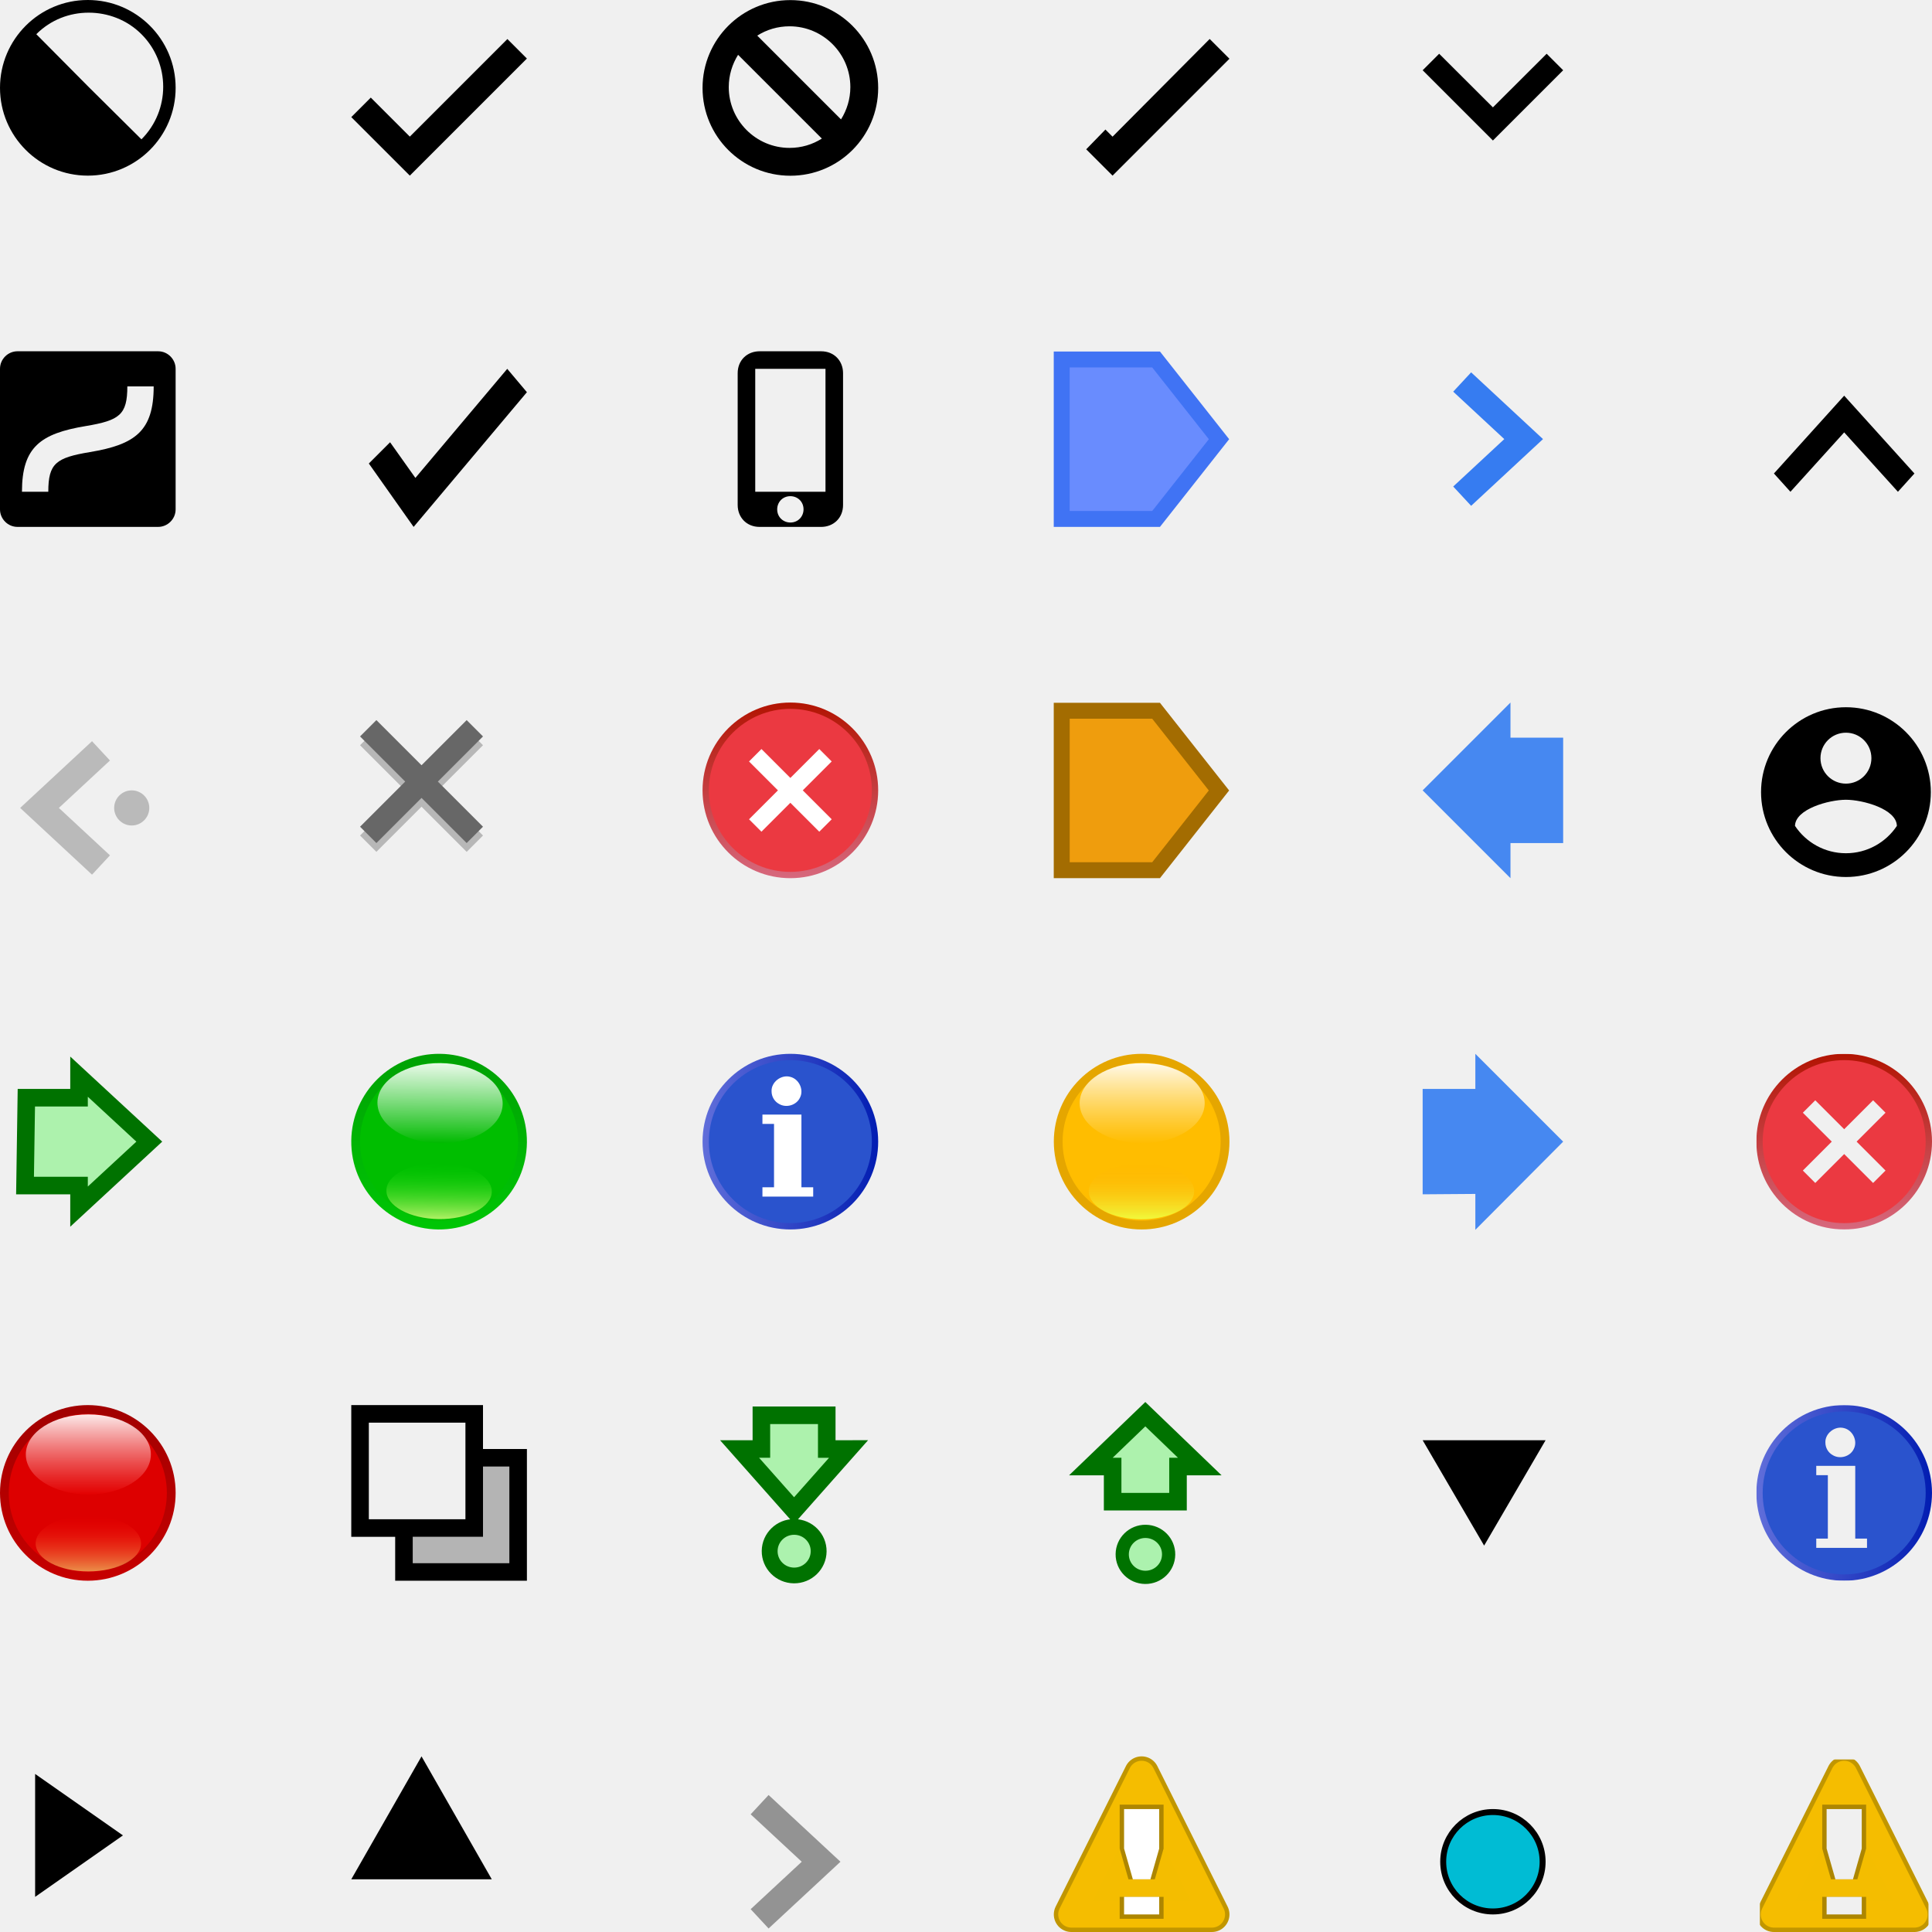
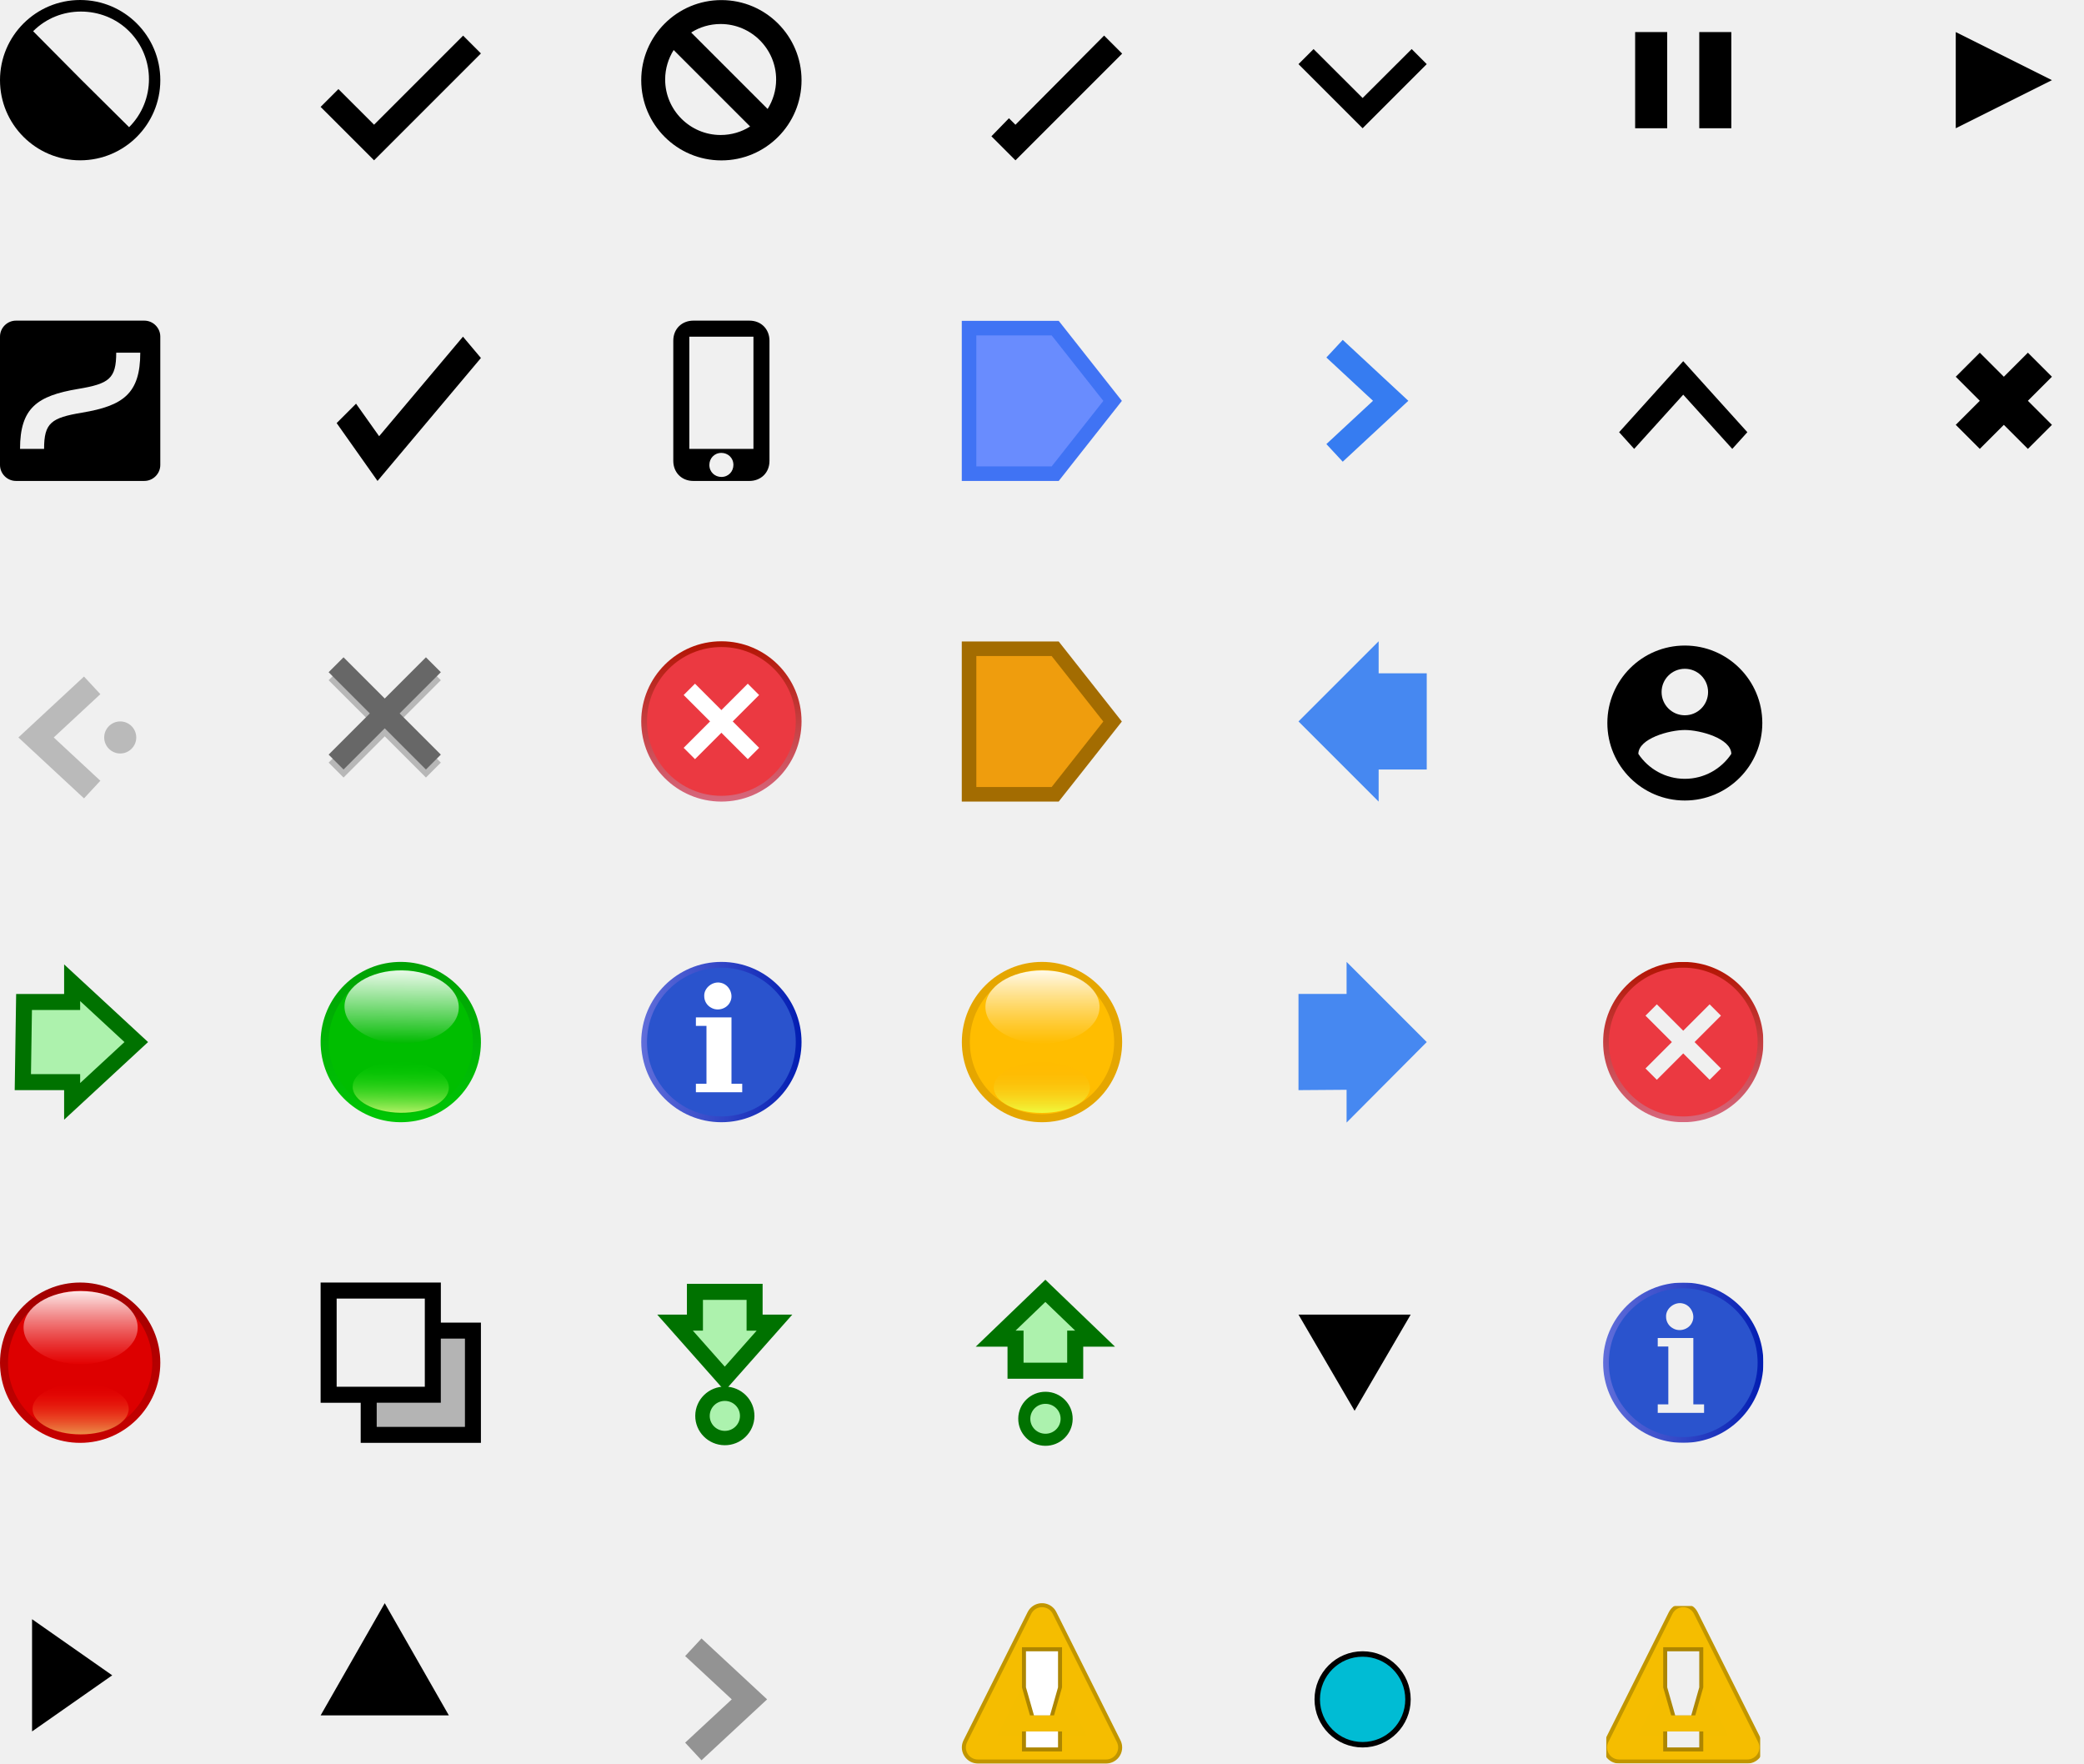
- <svg xmlns="http://www.w3.org/2000/svg" xmlns:xlink="http://www.w3.org/1999/xlink" width="110" height="110" id="svg4185" version="1.1">
+ <svg xmlns="http://www.w3.org/2000/svg" xmlns:xlink="http://www.w3.org/1999/xlink" width="130" height="110" id="svg4185" version="1.1">
  <defs id="defs4457">
    <linearGradient id="sprite9_a-2" x1="113" x2="127" y1="104" y2="104" gradientTransform="matrix(0.71429,0,0,0.71429,-0.714,-69.286)" gradientUnits="userSpaceOnUse" xlink:href="#sprite9_d-9" />
    <linearGradient id="sprite9_d-9">
      <stop stop-color="#606eda" offset="0" id="stop4292-1" />
      <stop stop-color="#021db2" offset="1" id="stop4294-2" />
    </linearGradient>
    <linearGradient id="sprite6_a-0" x2="24" gradientTransform="matrix(0,-0.41667,-0.41667,0,25,10)" gradientUnits="userSpaceOnUse" xlink:href="#sprite6_b-6" />
    <linearGradient id="sprite6_b-6">
      <stop stop-color="#d7687d" offset="0" id="stop4236-2" />
      <stop stop-color="#b21402" offset="1" id="stop4238-6" />
    </linearGradient>
  </defs>
  <g id="g4187" transform="translate(0,20)">
    <path transform="translate(-80,-20)" d="m 80,20.995 c 0,-0.55 0.456,-0.995 0.995,-0.995 h 8.009 c 0.55,0 0.995,0.456 0.995,0.995 v 8.009 c 0,0.55 -0.456,0.995 -0.995,0.995 H 80.995 C 80.446,30 80,29.544 80,29.004 z m 5.123,4.744 c 2.567,-0.428 3.627,-1.193 3.627,-3.74 h -1.5 c 0,1.62 -0.441,1.938 -2.373,2.26 -2.567,0.428 -3.627,1.193 -3.627,3.74 h 1.5 c 0,-1.62 0.441,-1.938 2.373,-2.26 z" id="path4191" />
  </g>
  <g transform="translate(20,20)" id="g4193">
    <path transform="translate(-128,-109)" d="m 131.65,116.21 -1.44,-2.03 -1.21,1.21 2.55,3.61 6.45,-7.67 -1.12,-1.33 z" id="path4197" />
  </g>
  <g transform="translate(0,40)" id="g4199">
    <path transform="translate(-40,-19)" d="m 46.5,25 c 0,0.55 0.45,1 1,1 0.55,0 1,-0.45 1,-1 0,-0.55 -0.45,-1 -1,-1 -0.55,0 -1,0.45 -1,1" id="path4203" style="fill:#bababa" />
    <path transform="translate(-40,-19)" d="m 45.75,21.75 -3.5,3.25 3.5,3.25" id="path4205" style="fill:none;stroke:#bababa;stroke-width:1.5" />
  </g>
  <g transform="translate(20,40)" id="g4207">
    <path transform="translate(-177,-98)" d="m 184.5,100.43 -0.93,-0.93 -2.57,2.57 -2.57,-2.57 -0.93,0.93 2.57,2.57 -2.57,2.57 0.93,0.93 2.57,-2.57 2.57,2.57 0.93,-0.93 -2.57,-2.57 2.57,-2.57 z" id="path4211" style="fill-opacity:0.24" />
    <path transform="translate(-177,-98)" d="M 184.5,99.93 183.57,99 181,101.57 178.43,99 l -0.93,0.93 2.57,2.57 -2.57,2.57 0.93,0.93 2.57,-2.57 2.57,2.57 0.93,-0.93 -2.57,-2.57 2.57,-2.57 z" id="path4213" style="fill:#676767" />
  </g>
  <g transform="translate(40,20)" id="g4215">
    <path transform="translate(-100,0)" d="m 103.25,-4.7795e-7 c -0.7,0 -1.25,0.5 -1.25,1.25 v 7.5 c 0,0.7 0.5,1.25 1.25,1.25 h 3.5 c 0.7,0 1.25,-0.5 1.25,-1.25 v -7.5 C 108,0.55 107.5,-4.7795e-7 106.75,-4.7795e-7 z M 103,1 h 4 V 8 h -4 z m 2,7.25 c 0.4,0 0.75,0.3 0.75,0.75 0,0.4 -0.3,0.75 -0.75,0.75 -0.4,0 -0.75,-0.3 -0.75,-0.75 0,-0.4 0.3,-0.75 0.75,-0.75 z" id="path4219" />
  </g>
  <g transform="translate(40,40)" id="g4221">
    <path transform="translate(-20,0)" d="m 25,-4.7795e-7 c -2.76,0 -5,2.24 -5,5 0,2.76 2.24,5 5,5 2.76,0 5,-2.24 5,-5 C 30,2.24 27.76,-4.7795e-7 25,-4.7795e-7" id="path4225" style="fill:url(#sprite6_a)" />
    <path transform="translate(-20,0)" d="m 20.36,5 c 0,2.56 2.08,4.64 4.64,4.64 2.56,0 4.64,-2.08 4.64,-4.64 0,-2.56 -2.08,-4.64 -4.64,-4.64 -2.56,0 -4.64,2.08 -4.64,4.64" id="path4227" style="fill:#eb3941" />
    <path transform="translate(-20,0)" d="m 23,3 4,4" id="path4229" style="stroke:#ffffff" />
    <path transform="translate(-20,0)" d="M 27,3 23,7" id="path4231" style="stroke:#ffffff" />
    <defs id="defs4233">
      <linearGradient id="sprite6_b">
        <stop stop-color="#d7687d" offset="0" id="stop4236" />
        <stop stop-color="#b21402" offset="1" id="stop4238" />
      </linearGradient>
      <linearGradient id="sprite6_a" x2="24" gradientTransform="matrix(0,-0.41667,-0.41667,0,25,10)" gradientUnits="userSpaceOnUse" xlink:href="#sprite6_b" />
    </defs>
  </g>
  <path style="fill:#adf2ad;stroke:#007200;stroke-width:1;stroke-miterlimit:4;stroke-dasharray:none" id="path4245" d="M 4.5,61.3 8.5,65 4.5,68.7 l 0,-1.2 -3.075,0 0.075,-5 3,0 z" />
  <g transform="translate(20,60)" id="g4247">
    <path transform="translate(-140,0)" d="m 144.95,10 c -2.76,-0.03 -4.98,-2.29 -4.95,-5.05 0.03,-2.76 2.29,-4.98 5.05,-4.95 2.76,0.03 4.98,2.29 4.95,5.05 -0.03,2.76 -2.29,4.98 -5.05,4.95 z" id="path4251" style="fill:url(#sprite8_a)" />
    <path transform="translate(-140,0)" d="m 149.5,5.05 c -0.03,2.49 -2.06,4.48 -4.55,4.45 -2.49,-0.03 -4.48,-2.06 -4.45,-4.55 0.03,-2.49 2.06,-4.48 4.55,-4.45 2.49,0.03 4.48,2.06 4.45,4.55 z" id="path4253" style="fill:#00be00" />
    <path transform="translate(-140,0)" d="m 145.08,0.53 c 1.97,0.02 3.55,1.06 3.54,2.32 -0.01,1.26 -1.62,2.26 -3.59,2.24 -1.97,-0.02 -3.55,-1.06 -3.54,-2.32 0.01,-1.26 1.62,-2.26 3.59,-2.24 z" id="path4255" style="fill:url(#sprite8_b)" />
    <path transform="translate(-140,0)" d="m 144.98,9.41 c 1.66,0.02 3.01,-0.68 3.02,-1.56 0.01,-0.88 -1.33,-1.61 -2.98,-1.63 -1.66,-0.02 -3.01,0.68 -3.02,1.56 -0.01,0.88 1.33,1.61 2.98,1.63 z" id="path4257" style="fill:url(#sprite8_c)" />
    <defs id="defs4259">
      <linearGradient id="sprite8_j">
        <stop stop-color="#00d600" stop-opacity="0" offset="0" id="stop4262" />
        <stop stop-color="#d8fc7b" stop-opacity=".81" offset="1" id="stop4264" />
      </linearGradient>
      <linearGradient id="sprite8_k">
        <stop stop-color="#00ba00" offset="0" id="stop4267" />
        <stop stop-color="#fff" stop-opacity=".91" offset="1" id="stop4269" />
      </linearGradient>
      <linearGradient id="sprite8_l">
        <stop stop-color="#00a104" offset="0" id="stop4272" />
        <stop stop-color="#00c605" offset="1" id="stop4274" />
      </linearGradient>
      <linearGradient id="sprite8_c" x1="227.88" x2="235.12" y1="103.16" y2="103.16" gradientTransform="matrix(-0.0048,0.4396,0.78038,0.00853,65.608,-94.834)" gradientUnits="userSpaceOnUse" xlink:href="#sprite8_j" />
      <linearGradient id="sprite8_b" x1="227.88" x2="235.12" y1="103.16" y2="103.16" gradientTransform="matrix(0.00687,-0.62923,0.9267,0.01012,47.871,147.44)" gradientUnits="userSpaceOnUse" xlink:href="#sprite8_k" />
      <linearGradient id="sprite8_a" x1="227.88" x2="235.12" y1="103.16" y2="103.16" gradientTransform="matrix(-0.01507,1.3791,-1.3006,-0.0142,282.66,-312.8)" gradientUnits="userSpaceOnUse" xlink:href="#sprite8_l" />
    </defs>
  </g>
  <g transform="translate(40,60)" id="g4279">
    <path transform="translate(-80,0)" d="m 85,-4.7795e-7 c -2.76,0 -5,2.24 -5,5 0,2.76 2.24,5 5,5 2.76,0 5,-2.24 5,-5 C 90,2.24 87.76,-4.7795e-7 85,-4.7795e-7" id="path4283" style="fill:url(#sprite9_a)" />
    <path transform="translate(-80,0)" d="m 80.36,5 c 0,2.56 2.08,4.64 4.64,4.64 2.56,0 4.64,-2.08 4.64,-4.64 0,-2.56 -2.08,-4.64 -4.64,-4.64 -2.56,0 -4.64,2.08 -4.64,4.64" id="path4285" style="fill:#2a53cd" />
    <path transform="translate(-80,0)" d="m 83.93,2.14 c -0.03,-0.53 0.55,-0.97 1.06,-0.83 0.5,0.12 0.79,0.73 0.56,1.18 -0.2,0.44 -0.79,0.61 -1.2,0.36 C 84.09,2.71 83.93,2.43 83.93,2.14 z m 1.7,5.46 H 86.3 V 8.13 H 83.41 V 7.6 h 0.66 V 3.99 H 83.41 V 3.46 h 2.22 V 7.6 z" id="path4287" style="fill:#ffffff" />
    <defs id="defs4289">
      <linearGradient id="sprite9_d">
        <stop stop-color="#606eda" offset="0" id="stop4292" />
        <stop stop-color="#021db2" offset="1" id="stop4294" />
      </linearGradient>
      <linearGradient id="sprite9_a" x1="113" x2="127" y1="104" y2="104" gradientTransform="matrix(0.71429,0,0,0.71429,-0.714,-69.286)" gradientUnits="userSpaceOnUse" xlink:href="#sprite9_d" />
    </defs>
  </g>
  <g transform="translate(60,20)" id="g4297">
    <path transform="translate(-160,-20)" d="m 160.45,20.467 v 9.079 h 5.373 l 3.582,-4.54 -3.582,-4.539 z" id="path4301" style="fill:#698cfe;stroke:#4073f4;stroke-width:0.908" />
  </g>
  <g transform="translate(60,40)" id="g4303">
    <path transform="translate(-140,-20)" d="m 140.45,20.467 v 9.079 h 5.372 l 3.581,-4.54 -3.581,-4.539 z" id="path4307" style="fill:#ef9d0d;stroke:#a36c01;stroke-width:0.908" />
  </g>
  <g transform="translate(60,60)" id="g4309">
    <path transform="translate(-160,0)" d="m 165,10 c -2.76,0 -5,-2.24 -5,-5 0,-2.76 2.24,-5 5,-5 2.76,0 5,2.24 5,5 0,2.76 -2.24,5 -5,5 z" id="path4313" style="fill:#e5a600" />
    <path transform="translate(-160,0)" d="m 169.5,5 c 0,2.49 -2.01,4.5 -4.5,4.5 -2.49,0 -4.5,-2.01 -4.5,-4.5 0,-2.49 2.01,-4.5 4.5,-4.5 2.49,0 4.5,2.01 4.5,4.5 z" id="path4315" style="fill:#ffbd00" />
    <path transform="translate(-160,0)" d="m 165.03,0.53 c 1.97,0 3.56,1.02 3.56,2.28 0,1.26 -1.59,2.28 -3.56,2.28 -1.97,0 -3.56,-1.02 -3.56,-2.28 0,-1.26 1.59,-2.28 3.56,-2.28 z" id="path4317" style="fill:url(#sprite12_a)" />
    <path transform="translate(-160,0)" d="m 164.99,9.42 c 1.66,0 3,-0.71 3,-1.59 0,-0.88 -1.34,-1.59 -3,-1.59 -1.66,0 -3,0.71 -3,1.59 0,0.88 1.34,1.59 3,1.59 z" id="path4319" style="fill:url(#sprite12_b)" />
    <defs id="defs4321">
      <linearGradient id="sprite12_l">
        <stop stop-color="#ffa801" stop-opacity="0" offset="0" id="stop4324" />
        <stop stop-color="#f0fb3d" offset="1" id="stop4326" />
      </linearGradient>
      <linearGradient id="sprite12_m">
        <stop stop-color="#ffbd00" stop-opacity=".65" offset="0" id="stop4329" />
        <stop stop-color="#fff" stop-opacity=".91" offset="1" id="stop4331" />
      </linearGradient>
      <linearGradient id="sprite12_b" x1="227.88" x2="235.12" y1="103.16" y2="103.16" gradientTransform="matrix(0,0.43966,0.78049,0,84.444,-93.924)" gradientUnits="userSpaceOnUse" xlink:href="#sprite12_l" />
      <linearGradient id="sprite12_a" x1="227.88" x2="235.12" y1="103.16" y2="103.16" gradientTransform="matrix(0,-0.62931,0.92683,0,69.47,148.53)" gradientUnits="userSpaceOnUse" xlink:href="#sprite12_m" />
    </defs>
  </g>
  <g transform="translate(0,80)" id="g4335">
    <path transform="translate(-120,0)" d="m 125,10 c -2.76,0 -5,-2.24 -5,-5 0,-2.76 2.24,-5 5,-5 2.76,0 5,2.24 5,5 0,2.76 -2.24,5 -5,5 z" id="path4339" style="fill:url(#sprite13_a)" />
    <path transform="translate(-120,0)" d="m 129.5,5 c 0,2.49 -2.01,4.5 -4.5,4.5 -2.49,0 -4.5,-2.01 -4.5,-4.5 0,-2.49 2.01,-4.5 4.5,-4.5 2.49,0 4.5,2.01 4.5,4.5 z" id="path4341" style="fill:#dd0000" />
    <path transform="translate(-120,0)" d="m 125.03,0.53 c 1.97,0 3.56,1.02 3.56,2.28 0,1.26 -1.59,2.28 -3.56,2.28 -1.97,0 -3.56,-1.02 -3.56,-2.28 0,-1.26 1.59,-2.28 3.56,-2.28 z" id="path4343" style="fill:url(#sprite13_b)" />
    <path transform="translate(-120,0)" d="m 125.03,9.47 c 1.66,0 3,-0.71 3,-1.59 0,-0.88 -1.34,-1.59 -3,-1.59 -1.66,0 -3,0.71 -3,1.59 0,0.88 1.34,1.59 3,1.59 z" id="path4345" style="fill:url(#sprite13_c)" />
    <defs id="defs4347">
      <linearGradient id="sprite13_g">
        <stop stop-color="red" stop-opacity="0" offset="0" id="stop4350" />
        <stop stop-color="#f0cb68" stop-opacity=".71" offset="1" id="stop4352" />
      </linearGradient>
      <linearGradient id="sprite13_h">
        <stop stop-color="#e60000" stop-opacity=".65" offset="0" id="stop4355" />
        <stop stop-color="#fff" stop-opacity=".91" offset="1" id="stop4357" />
      </linearGradient>
      <linearGradient id="sprite13_i">
        <stop stop-color="#a10000" offset="0" id="stop4360" />
        <stop stop-color="#c60000" offset="1" id="stop4362" />
      </linearGradient>
      <linearGradient id="sprite13_c" x1="227.88" x2="235.12" y1="103.16" y2="103.16" gradientTransform="matrix(0,0.43966,0.78049,0,44.488,-93.88)" gradientUnits="userSpaceOnUse" xlink:href="#sprite13_g" />
      <linearGradient id="sprite13_b" x1="227.88" x2="235.12" y1="103.16" y2="103.16" gradientTransform="matrix(0,-0.62931,0.92683,0,29.47,148.53)" gradientUnits="userSpaceOnUse" xlink:href="#sprite13_h" />
      <linearGradient id="sprite13_a" x1="227.88" x2="235.12" y1="103.16" y2="103.16" gradientTransform="matrix(0,1.3793,-1.3008,0,259.08,-314.35)" gradientUnits="userSpaceOnUse" xlink:href="#sprite13_i" />
    </defs>
  </g>
  <g transform="translate(20,80)" id="g4367">
    <path transform="translate(-60,-20)" d="M 60,20 H 70 V 30 H 60 z" id="path4371" style="fill:none" />
    <path transform="translate(-60,-20)" d="M 67.5,22.5 V 20 H 60 v 7.5 h 2.5 V 30 H 70 V 22.5 z M 61,21 h 5.5 v 5.5 H 61 z m 2.5,6.5 h 4 v -4 H 69 V 29 h -5.5 z" id="path4373" />
    <path d="m 3.5,7.5 h 4 v -4 H 9 V 9 H 3.5 z" id="path4375" style="fill-opacity:0.25" />
  </g>
  <g id="g4383" style="fill:#acf2ae;stroke:#007200;stroke-width:2.577" transform="translate(40,80)">
    <path transform="matrix(0.29356,0,0,0.2909,-37.35,6.864)" d="m 144.95,10 c -2.76,-0.03 -4.98,-2.29 -4.95,-5.05 0.03,-2.76 2.29,-4.98 5.05,-4.95 2.76,0.03 4.98,2.29 4.95,5.05 -0.03,2.76 -2.29,4.98 -5.05,4.95 z" id="path4385" />
    <path transform="matrix(0.29356,0,0,0.2909,-37.35,6.864)" d="m 149.5,5.05 c -0.03,2.49 -2.06,4.48 -4.55,4.45 -2.49,-0.03 -4.48,-2.06 -4.45,-4.55 0.03,-2.49 2.06,-4.48 4.55,-4.45 2.49,0.03 4.48,2.06 4.45,4.55 z" id="path4387" />
  </g>
  <path d="M 48.313,82.5 45.211,86 42.109,82.5 l 1.241,0 0,-1.919 3.722,0 0,1.92 z" id="path4389" style="fill:#adf2ad;stroke:#007200;stroke-width:1;stroke-miterlimit:4;stroke-dasharray:none" />
  <path d="m 66.537,88.514 c -0.009,0.724 -0.605,1.303 -1.336,1.294 -0.731,-0.009 -1.315,-0.599 -1.306,-1.324 0.009,-0.724 0.605,-1.303 1.336,-1.294 0.731,0.009 1.315,0.599 1.306,1.323 z" id="path4397" style="fill:#acf2ae;stroke:#007200;stroke-width:0.753" />
  <path d="m 62.108,83.5 3.102,-2.982 3.102,2.982 -1.241,0 0,2 -3.722,0 0,-2 z" id="path4399" style="fill:#adf2ad;stroke:#007200;stroke-width:1;stroke-miterlimit:4;stroke-dasharray:none" />
  <g transform="translate(80,20)" id="g4401">
    <path transform="translate(-20,-20)" d="m 23.25,21.75 3.5,3.25 -3.5,3.25" id="path4405" style="fill:none;stroke:#367cf1;stroke-width:1.5" />
  </g>
  <g transform="translate(80,40)" id="g4407">
    <path transform="translate(-180,-20)" d="m 186,20 -5,5 5,5 v -2 h 3 v -6 h -3 z" id="path4411" style="fill:#4688f1" />
  </g>
  <g transform="translate(80,60)" id="g4413">
    <path transform="matrix(-1,0,0,1,190,-19.955)" d="m 186,19.955 -5,5 5,5.022 0,-2.045 3,0.022 0,-6 -3,0 z" id="path4417" style="fill:#4688f1" />
  </g>
  <g transform="matrix(0.8571429,0,0,0.8571429,80.14286,80.14286)" id="g4419">
    <path transform="translate(-20,-98)" d="m 25.083,107.167 4.083,-7 H 21" id="path4423" />
  </g>
  <g transform="matrix(0.7142857,0,0,0.875,1.285714,101)" id="g4425">
    <path transform="translate(-4,-98)" d="M 12,102 5,98 v 8" id="path4429" />
  </g>
  <g transform="translate(20,100)" id="g4431">
    <path transform="translate(-4,-111)" d="m 8,111 4,7 H 4" id="path4435" />
  </g>
  <g transform="translate(40,100)" id="g4437">
    <path transform="translate(0,-19)" d="m 3.25,21.75 3.5,3.25 -3.5,3.25" id="path4441" style="fill:none;stroke:#939393;stroke-width:1.5" />
  </g>
  <g transform="translate(60,100)" id="g4443">
    <path transform="translate(-60,0)" d="m 61,9 4,-8 4,8 z" id="path4447" style="stroke:#c19600;stroke-width:2;stroke-linejoin:round" />
    <path transform="translate(-60,0)" d="m 61,9 4,-8 4,8 z" id="path4449" style="fill:#f4bd00;stroke:#f5bd00;stroke-width:1.5;stroke-linejoin:round" />
    <path transform="translate(-60,0)" d="m 63.75,2.75 h 2.5 v 2.5 L 65.75,7 h -1.5 l -0.5,-1.75 v -2.5 m 0,5.25 h 2.5 v 1.25 h -2.5" id="path4451" style="fill:#ad8601" />
    <path transform="translate(-60,0)" d="m 64,3 h 2 V 5.25 L 65.5,7 h -1 L 64,5.25 V 3 m 0,5 h 2 v 1 h -2" id="path4453" style="fill:#ffffff" />
  </g>
  <text xml:space="preserve" style="font-style:normal;font-weight:normal;line-height:0%;font-family:sans-serif;letter-spacing:0px;word-spacing:0px;fill:#cccccc;fill-opacity:1;stroke:none" x="3.051" y="118.387" id="text5191">
    <tspan id="tspan5193" x="3.051" y="118.387" style="font-size:8px;line-height:1.25;font-family:sans-serif">a</tspan>
  </text>
  <text xml:space="preserve" style="font-style:normal;font-weight:normal;line-height:0%;font-family:sans-serif;letter-spacing:0px;word-spacing:0px;fill:#cccccc;fill-opacity:1;stroke:none" x="23.051" y="118.387" id="text5191-1">
    <tspan id="tspan5193-7" x="23.051" y="118.387" style="font-size:8px;line-height:1.25;font-family:sans-serif">b</tspan>
  </text>
  <text xml:space="preserve" style="font-style:normal;font-weight:normal;line-height:0%;font-family:sans-serif;letter-spacing:0px;word-spacing:0px;fill:#cccccc;fill-opacity:1;stroke:none" x="43.051" y="118.387" id="text5191-7">
    <tspan id="tspan5193-1" x="43.051" y="118.387" style="font-size:8px;line-height:1.25;font-family:sans-serif">c</tspan>
  </text>
  <text xml:space="preserve" style="font-style:normal;font-weight:normal;line-height:0%;font-family:sans-serif;letter-spacing:0px;word-spacing:0px;fill:#cccccc;fill-opacity:1;stroke:none" x="63.051" y="118.387" id="text5191-15">
    <tspan id="tspan5193-9" x="63.051" y="118.387" style="font-size:8px;line-height:1.25;font-family:sans-serif">d</tspan>
  </text>
  <text xml:space="preserve" style="font-style:normal;font-weight:normal;line-height:0%;font-family:sans-serif;letter-spacing:0px;word-spacing:0px;fill:#cccccc;fill-opacity:1;stroke:none" x="83.051" y="118.387" id="text5191-77">
    <tspan id="tspan5193-6" x="83.051" y="118.387" style="font-size:8px;line-height:1.25;font-family:sans-serif">e</tspan>
  </text>
  <text xml:space="preserve" style="font-style:normal;font-weight:normal;line-height:0%;font-family:sans-serif;letter-spacing:0px;word-spacing:0px;fill:#cccccc;fill-opacity:1;stroke:none" x="-7.026" y="107.818" id="text5191-73">
    <tspan id="tspan5193-65" x="-7.026" y="107.818" style="font-size:8px;line-height:1.25;font-family:sans-serif">1</tspan>
  </text>
  <text xml:space="preserve" style="font-style:normal;font-weight:normal;line-height:0%;font-family:sans-serif;letter-spacing:0px;word-spacing:0px;fill:#cccccc;fill-opacity:1;stroke:none" x="-6.819" y="87.88" id="text5191-6">
    <tspan id="tspan5193-3" x="-6.819" y="87.88" style="font-size:8px;line-height:1.25;font-family:sans-serif">2</tspan>
  </text>
  <text xml:space="preserve" style="font-style:normal;font-weight:normal;line-height:0%;font-family:sans-serif;letter-spacing:0px;word-spacing:0px;fill:#cccccc;fill-opacity:1;stroke:none" x="-6.756" y="67.992" id="text5191-9">
    <tspan id="tspan5193-4" x="-6.756" y="67.992" style="font-size:8px;line-height:1.25;font-family:sans-serif">3</tspan>
  </text>
  <text xml:space="preserve" style="font-style:normal;font-weight:normal;line-height:0%;font-family:sans-serif;letter-spacing:0px;word-spacing:0px;fill:#cccccc;fill-opacity:1;stroke:none" x="-6.917" y="47.994" id="text5191-8">
    <tspan id="tspan5193-12" x="-6.917" y="47.994" style="font-size:8px;line-height:1.25;font-family:sans-serif">4</tspan>
  </text>
  <text xml:space="preserve" style="font-style:normal;font-weight:normal;line-height:0%;font-family:sans-serif;letter-spacing:0px;word-spacing:0px;fill:#cccccc;fill-opacity:1;stroke:none" x="-7.108" y="28.056" id="text5191-93">
    <tspan id="tspan5193-90" x="-7.108" y="28.056" style="font-size:8px;line-height:1.25;font-family:sans-serif">5</tspan>
  </text>
  <g transform="matrix(1.132076,0,0,1.132075,81.60377,102.6038)" style="fill:#00bcd4;stroke:#000000;stroke-width:0.3" id="g3669">
    <circle cx="3" cy="3" r="2.5" id="circle3671" />
  </g>
  <path style="fill:#000000;fill-opacity:1;stroke-width:0;stroke-miterlimit:4" d="m 5,-3e-7 c -2.761,0 -5,2.239 -5,5 C 0,7.761 2.239,10 5,10 7.761,10 10,7.761 10,5 c 0,-2.761 -2.239,-5 -5,-5 z m 0.048,0.721 c 1.083,1e-6 2.179,0.4 3.005,1.226 1.652,1.652 1.652,4.333 0,5.986 L 5.048,4.952 2.067,1.947 C 2.893,1.121 3.965,0.721 5.048,0.721 z" id="path3255" />
  <text xml:space="preserve" style="font-style:normal;font-weight:normal;line-height:0%;font-family:sans-serif;letter-spacing:0px;word-spacing:0px;fill:#cccccc;fill-opacity:1;stroke:none" x="-6.68" y="8" id="text5191-93-3">
    <tspan id="tspan5193-90-6" x="-6.68" y="8" style="font-size:8px;line-height:1.25;font-family:sans-serif">6</tspan>
  </text>
  <g transform="translate(13.293,-7.438395)" id="g74">
    <path style="fill:none" id="path80" d="M 4.308,4.525 H 20.54 V 20.757 H 4.308 z" />
    <path style="fill-rule:evenodd" id="path82" d="M 7.818,12.995 6.707,14.106 10.041,17.438 16.707,10.772 15.596,9.661 10.041,15.217 z" />
    <g transform="matrix(0.7692308,0,0,0.7692308,19.01469,2.828306)" id="g92">
      <path transform="translate(-64,0)" d="m 80.44,16.94 c -2.48,0 -4.5,-2.02 -4.5,-4.5 0,-0.88 0.26,-1.7 0.69,-2.39 l 6.2,6.2 c -0.69,0.44 -1.51,0.69 -2.39,0.69 m 4.5,-4.5 c 0,0.88 -0.26,1.7 -0.69,2.39 l -6.2,-6.2 c 0.69,-0.44 1.51,-0.69 2.39,-0.69 2.48,0 4.5,2.02 4.5,4.5 M 80.5,6 C 76.91,6 74,8.91 74,12.5 74,16.09 76.91,19 80.5,19 84.09,19 87,16.09 87,12.5 87,8.91 84.09,6 80.5,6" id="path96" />
    </g>
    <path style="fill-rule:evenodd" d="m 55.582,9.657 -5.531,5.563 -0.406,-0.406 -1.094,1.125 1.5,1.5 6.656,-6.656 -1.125,-1.125 z" id="path3185" />
  </g>
  <text xml:space="preserve" style="font-style:normal;font-weight:normal;line-height:0%;font-family:sans-serif;letter-spacing:0px;word-spacing:0px;fill:#cccccc;fill-opacity:1;stroke:none" x="103.739" y="118.482" id="text5191-77-3">
    <tspan id="tspan5193-6-6" x="103.739" y="118.482" style="font-size:8px;line-height:1.25;font-family:sans-serif">f</tspan>
  </text>
  <g id="g4443-7" transform="translate(100,100)" mask="url(#path4453-6-mask)">
    <path transform="translate(-60,0)" d="m 61,9 4,-8 4,8 z" id="path4447-5" style="stroke:#c19600;stroke-width:2;stroke-linejoin:round" />
    <path transform="translate(-60,0)" d="m 61,9 4,-8 4,8 z" id="path4449-3" style="fill:#f4bd00;stroke:#f5bd00;stroke-width:1.5;stroke-linejoin:round" />
    <path transform="translate(-60,0)" d="m 63.75,2.75 h 2.5 v 2.5 L 65.75,7 h -1.5 l -0.5,-1.75 v -2.5 m 0,5.25 h 2.5 v 1.25 h -2.5" id="path4451-5" style="fill:#ad8601" />
    <mask id="path4453-6-mask">
      <rect width="10" height="10" style="fill:#ffffff" id="rect8990" />
      <path transform="translate(-60,0)" d="m 64,3 h 2 V 5.25 L 65.5,7 h -1 L 64,5.25 V 3 m 0,5 h 2 v 1 h -2" id="path4453-6" style="fill:#000000" />
    </mask>
  </g>
  <g id="g4279-7" transform="translate(100,80)" mask="url(#path4287-3-mask)">
    <path transform="translate(-80,0)" d="m 85,-4.7795e-7 c -2.76,0 -5,2.24 -5,5 0,2.76 2.24,5 5,5 2.76,0 5,-2.24 5,-5 C 90,2.24 87.76,-4.7795e-7 85,-4.7795e-7" id="path4283-0" style="fill:url(#sprite9_a-2)" />
    <path transform="translate(-80,0)" d="m 80.36,5 c 0,2.56 2.08,4.64 4.64,4.64 2.56,0 4.64,-2.08 4.64,-4.64 0,-2.56 -2.08,-4.64 -4.64,-4.64 -2.56,0 -4.64,2.08 -4.64,4.64" id="path4285-9" style="fill:#2a53cd" />
    <mask id="path4287-3-mask">
      <rect width="10" height="10" style="fill:#ffffff" id="rect8997" />
      <path transform="translate(-80,0)" d="m 83.93,2.14 c -0.03,-0.53 0.55,-0.97 1.06,-0.83 0.5,0.12 0.79,0.73 0.56,1.18 -0.2,0.44 -0.79,0.61 -1.2,0.36 C 84.09,2.71 83.93,2.43 83.93,2.14 z m 1.7,5.46 H 86.3 V 8.13 H 83.41 V 7.6 h 0.66 V 3.99 H 83.41 V 3.46 h 2.22 V 7.6 z" id="path4287-3" style="fill:#000000" />
    </mask>
    <defs id="defs4289-6">
      <linearGradient id="linearGradient3198">
        <stop stop-color="#606eda" offset="0" id="stop3200" />
        <stop stop-color="#021db2" offset="1" id="stop3202" />
      </linearGradient>
      <linearGradient id="linearGradient3204" x1="113" x2="127" y1="104" y2="104" gradientTransform="matrix(0.71429,0,0,0.71429,-0.714,-69.286)" gradientUnits="userSpaceOnUse" xlink:href="#sprite9_d-9" />
    </defs>
  </g>
  <g id="g4221-1" transform="translate(100,60)" mask="url(#path4229-9-path4231-2-mask)">
    <path transform="translate(-20,0)" d="m 25,-4.7795e-7 c -2.76,0 -5,2.24 -5,5 0,2.76 2.24,5 5,5 2.76,0 5,-2.24 5,-5 C 30,2.24 27.76,-4.7795e-7 25,-4.7795e-7" id="path4225-8" style="fill:url(#sprite6_a-0)" />
    <path transform="translate(-20,0)" d="m 20.36,5 c 0,2.56 2.08,4.64 4.64,4.64 2.56,0 4.64,-2.08 4.64,-4.64 0,-2.56 -2.08,-4.64 -4.64,-4.64 -2.56,0 -4.64,2.08 -4.64,4.64" id="path4227-7" style="fill:#eb3941" />
    <mask id="path4229-9-path4231-2-mask">
      <rect width="10" height="10" style="fill:#ffffff" id="rect9010" />
      <path transform="translate(-20,0)" d="m 23,3 4,4" id="path4229-9" style="stroke:#000000" />
      <path transform="translate(-20,0)" d="M 27,3 23,7" id="path4231-2" style="stroke:#000000" />
    </mask>
    <defs id="defs4233-0">
      <linearGradient id="linearGradient3257">
        <stop stop-color="#d7687d" offset="0" id="stop3259" />
        <stop stop-color="#b21402" offset="1" id="stop3261" />
      </linearGradient>
      <linearGradient id="linearGradient3263" x2="24" gradientTransform="matrix(0,-0.41667,-0.41667,0,25,10)" gradientUnits="userSpaceOnUse" xlink:href="#sprite6_b-6" />
    </defs>
  </g>
  <g style="fill:#000000" id="g9271" transform="matrix(0.4833333,0,0,0.4833333,99.3,39.3)">
    <path id="path9261" d="M 12,2 C 6.48,2 2,6.48 2,12 2,17.52 6.48,22 12,22 17.52,22 22,17.52 22,12 22,6.48 17.52,2 12,2 z m 0,3 c 1.66,0 3,1.34 3,3 0,1.66 -1.34,3 -3,3 C 10.34,11 9,9.66 9,8 9,6.34 10.34,5 12,5 z m 0,14.2 c -2.5,0 -4.71,-1.28 -6,-3.22 0.03,-1.99 4,-3.08 6,-3.08 1.99,0 5.97,1.09 6,3.08 -1.29,1.94 -3.5,3.22 -6,3.22 z" />
    <path id="path9263" d="M 0,0 H 24 V 24 H 0 z" style="fill:none" />
  </g>
  <path style="fill:#000000" d="M 105,22.528 101,26.959 101.94,28 105,24.618 108.06,28 109,26.959 z" id="path3942" />
  <path style="fill:none" d="M 76.448,14.99 H 93.976 V 34.406 H 76.448 z" id="path3944" />
  <path style="fill:#000000" d="M 88.06,3.06 85,6.113 81.94,3.06 l -0.94,0.94 4,4 4,-4 z" id="path3974" />
+   <path style="stroke-width:0.024" d="" id="path5923" />
+   <path style="stroke-width:0.024" d="" id="path5925" />
+   <path style="stroke-width:0.024" d="" id="path5927" />
+   <rect id="rect5943" width="2" height="6" x="102" y="2" style="stroke-width:1.132" />
+   <a id="a6015">
+     <rect style="stroke-width:1.132" y="2" x="106" height="6" width="2" id="rect5943-5" />
+   </a>
+   <text xml:space="preserve" style="font-style:normal;font-weight:normal;line-height:0%;font-family:sans-serif;letter-spacing:0px;word-spacing:0px;fill:#cccccc;fill-opacity:1;stroke:none" x="122.66" y="117.219" id="text5191-77-3-3">
+     <tspan id="tspan5193-6-6-5" x="122.66" y="117.219" style="font-size:8px;line-height:1.25;font-family:sans-serif">g</tspan>
+   </text>
+   <path d="m 128,5 -6,3 V 2 Z" id="path6489" />
+   <path d="M 128,26.5 126.5,28 125,26.5 123.5,28 122,26.5 123.5,25 122,23.5 l 1.5,-1.5 1.5,1.5 1.5,-1.5 1.5,1.5 -1.5,1.5 z" id="path6495" />
</svg>
